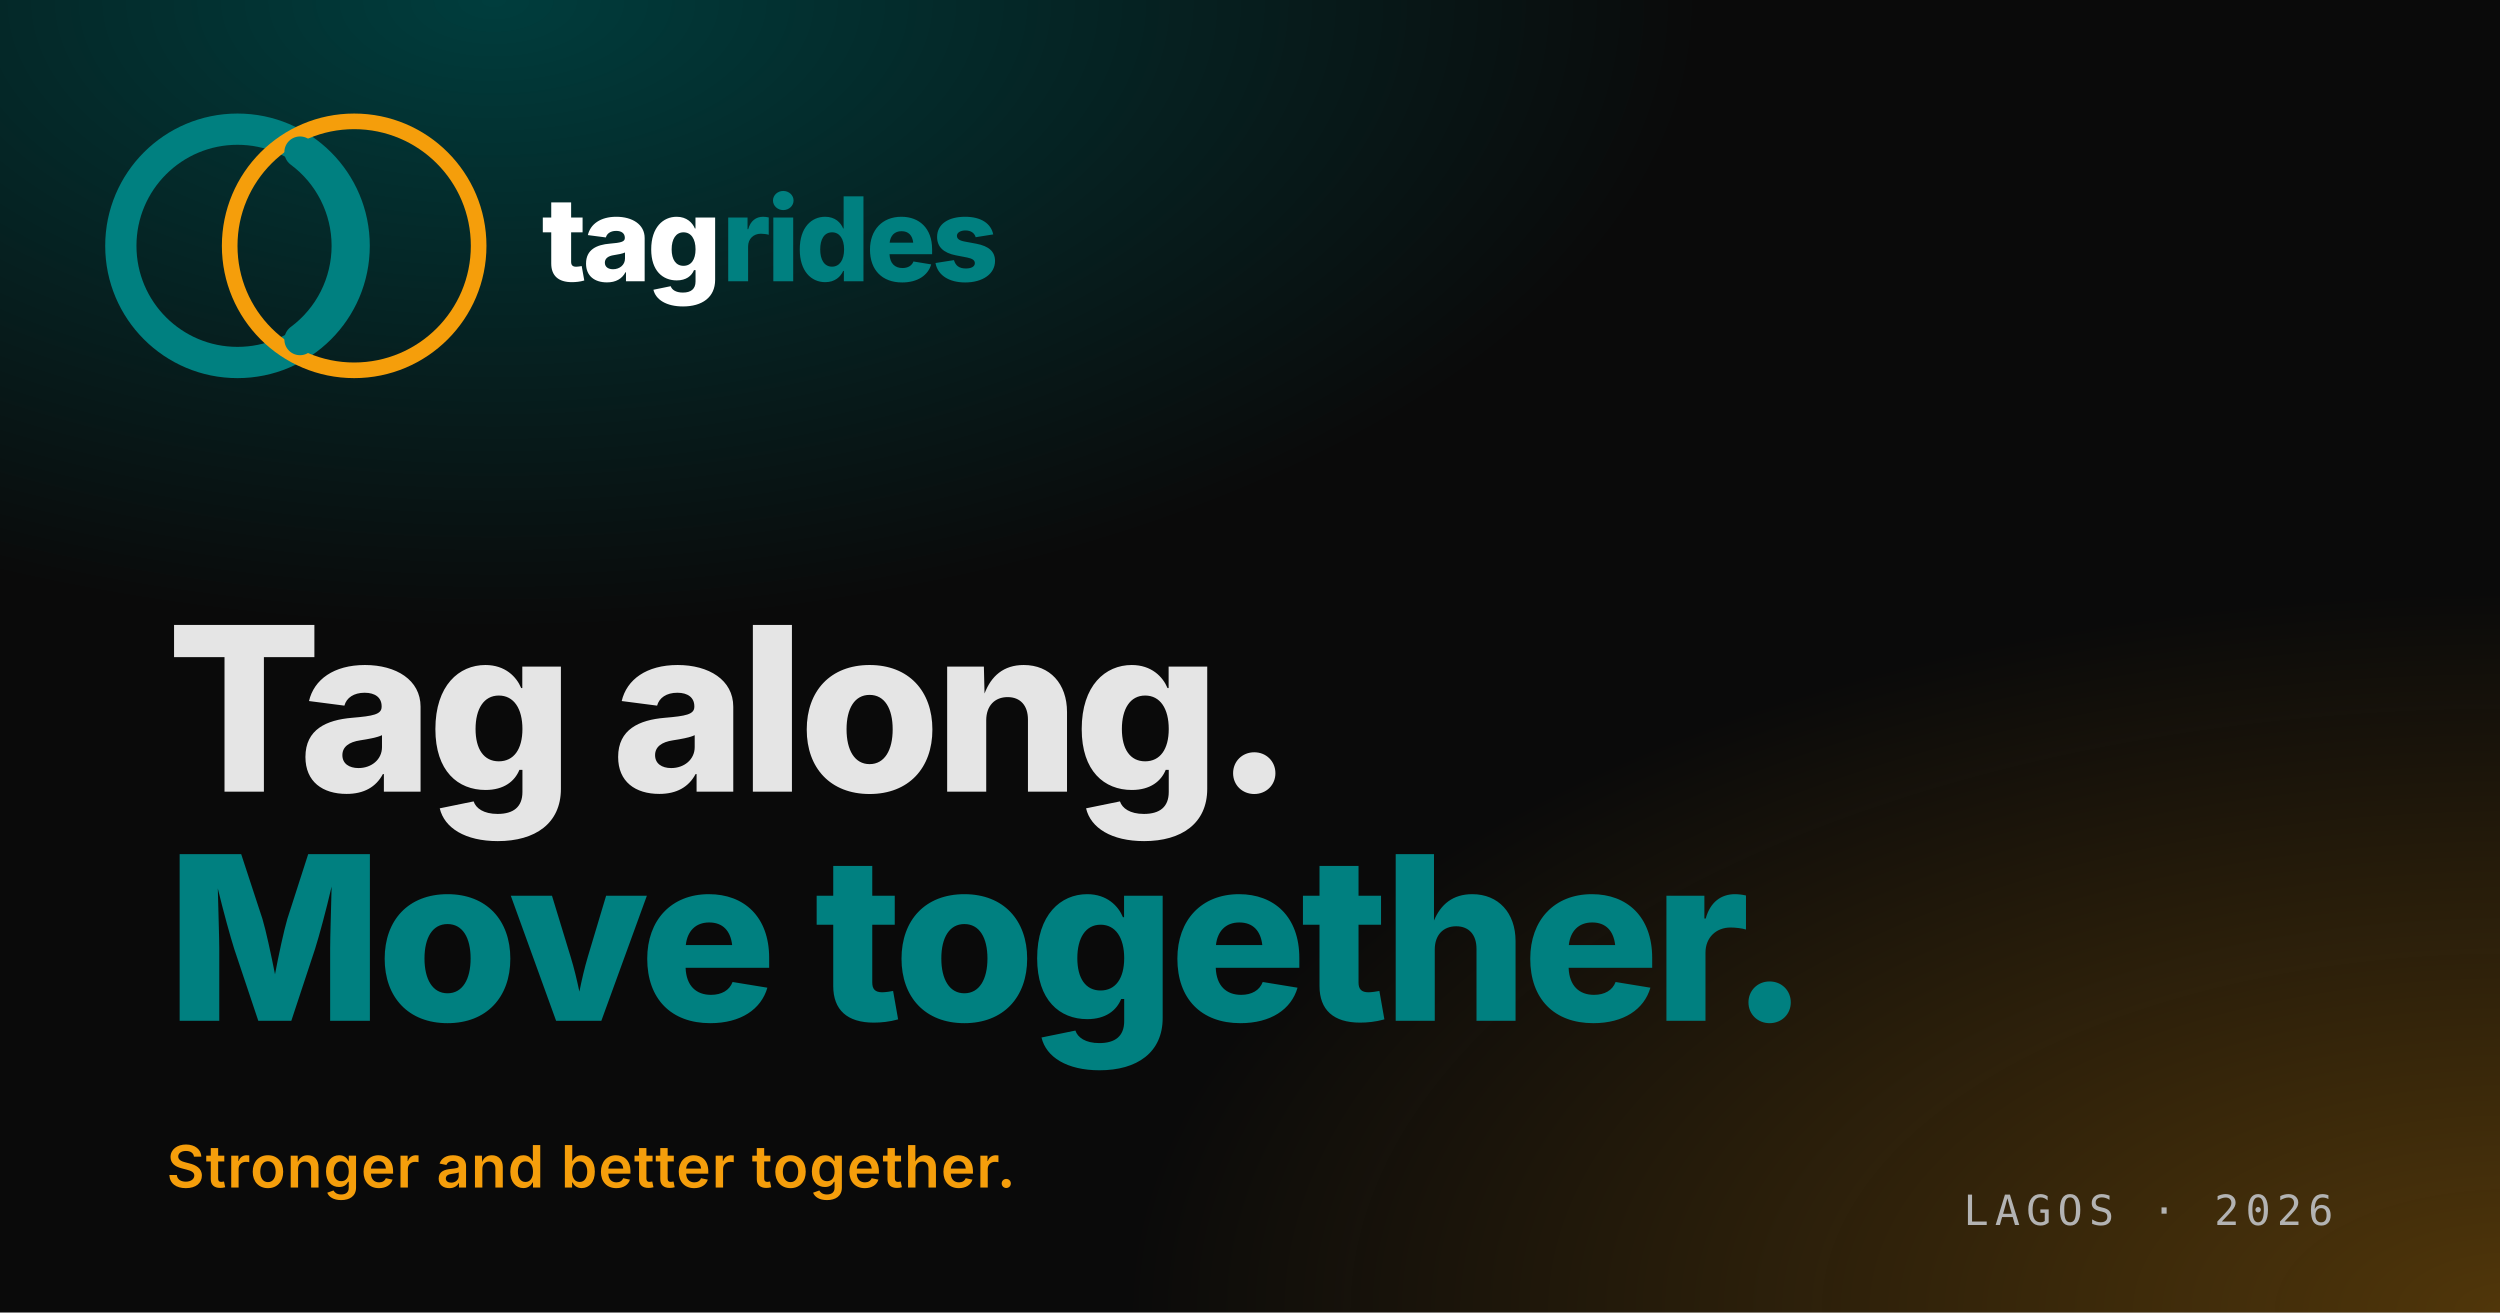
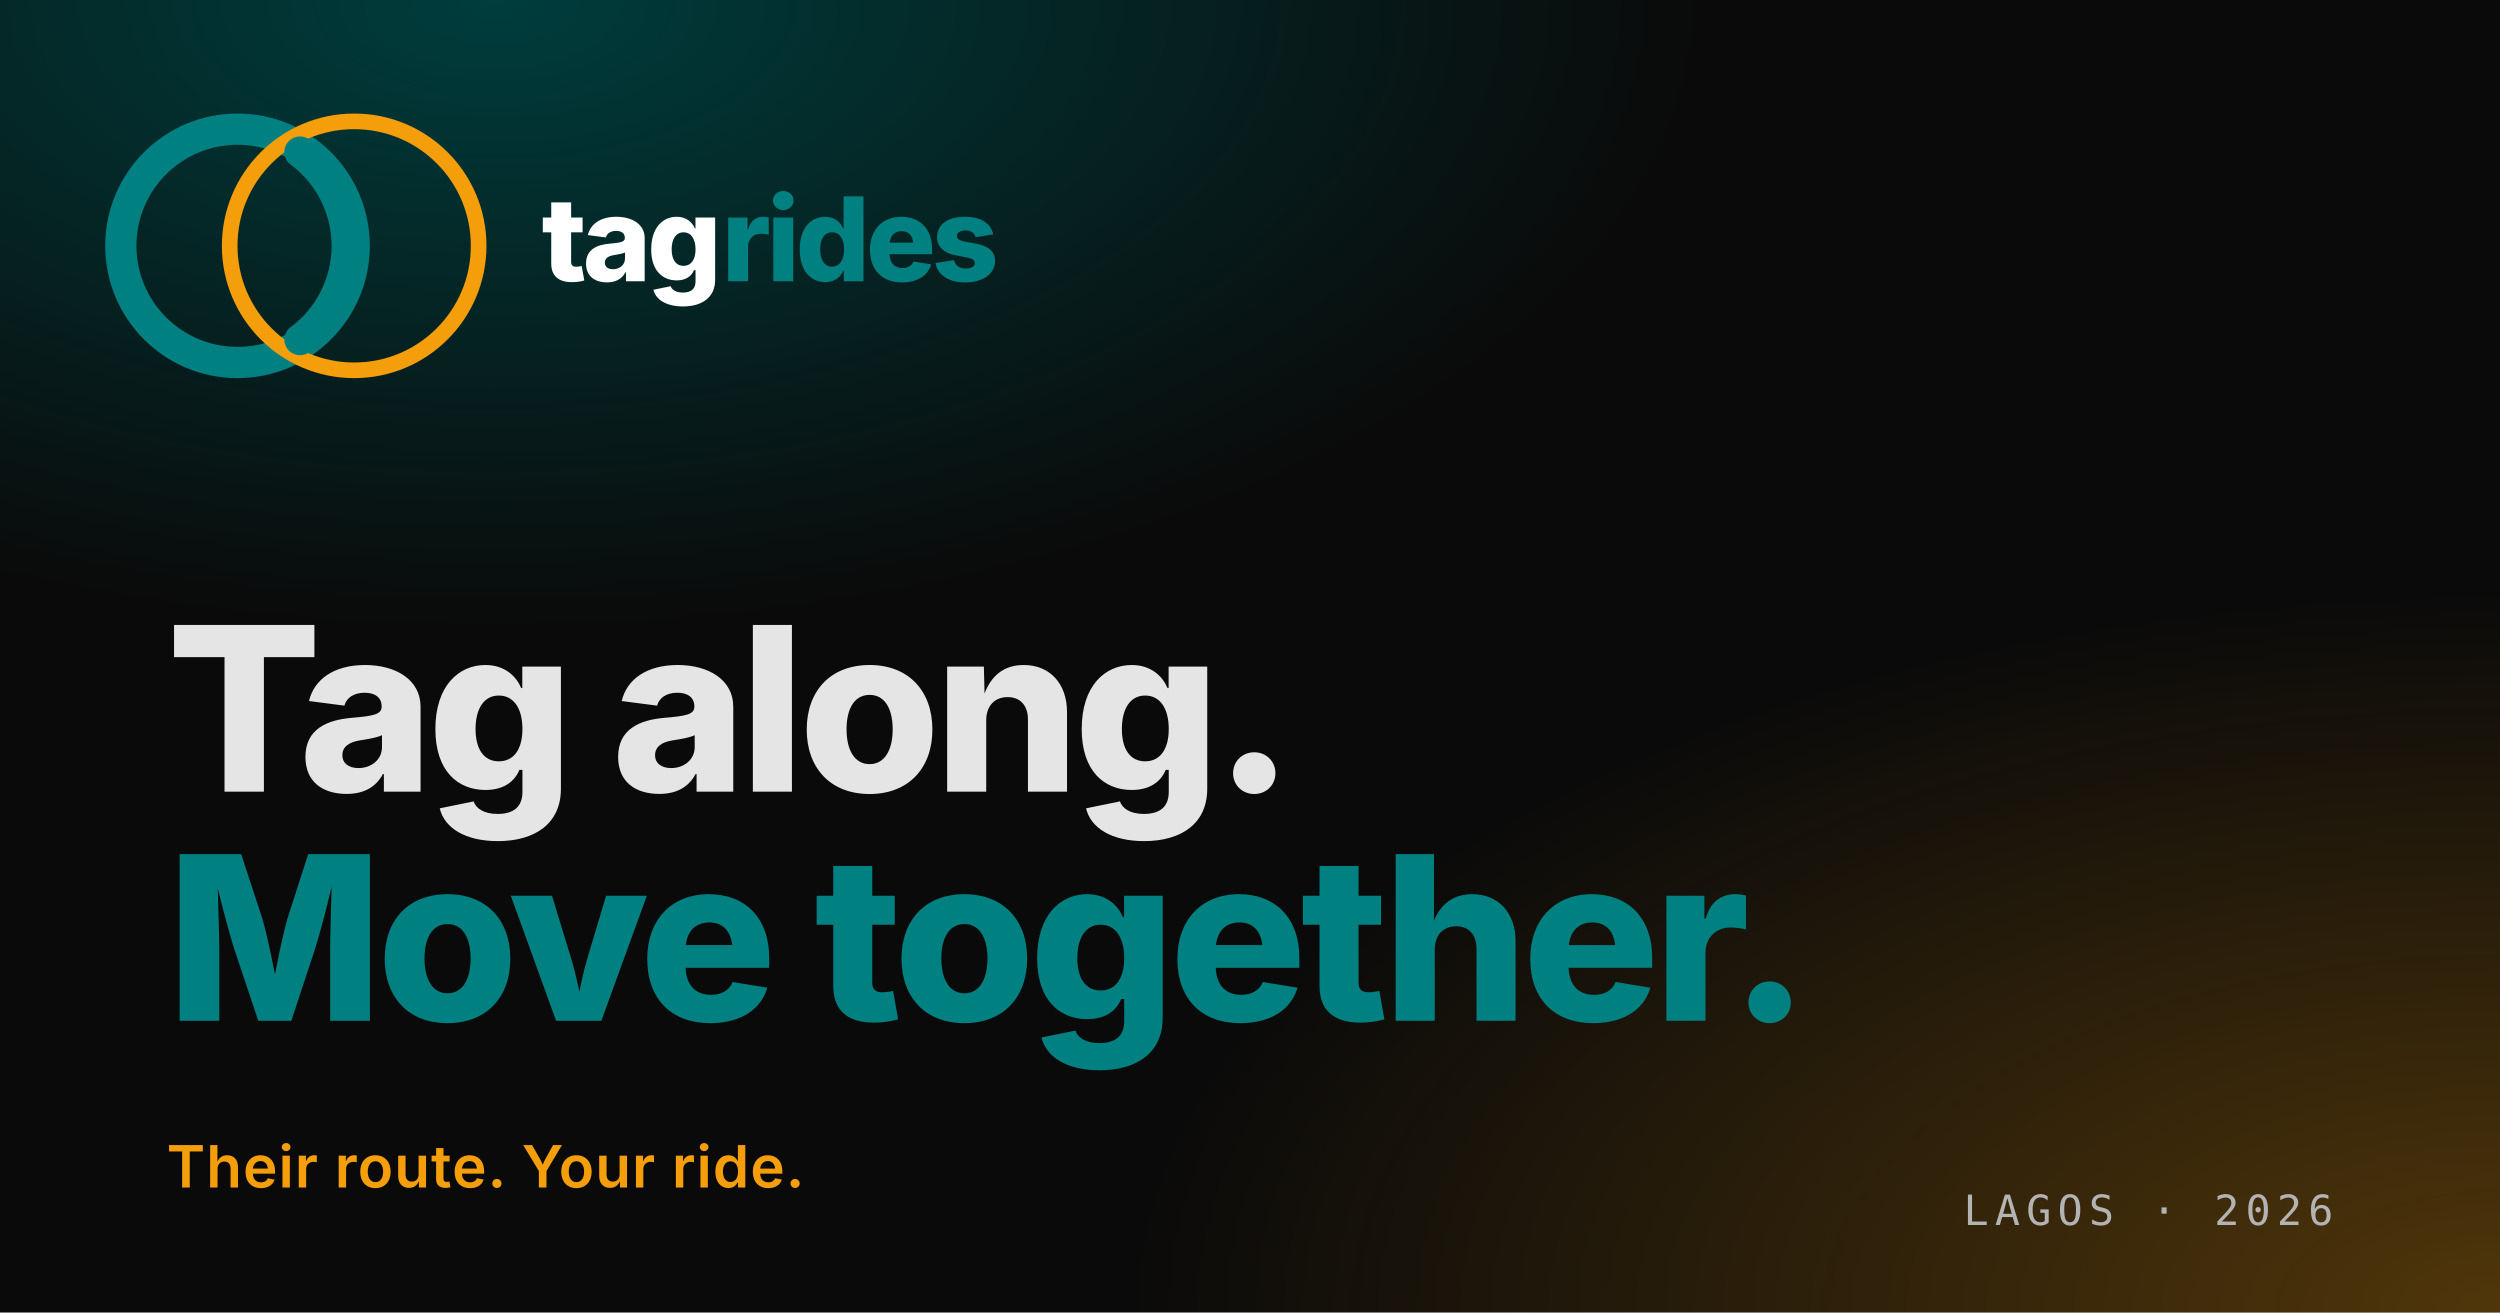
<svg xmlns="http://www.w3.org/2000/svg" viewBox="0 0 1200 630" fill="none" role="img" aria-label="Tag Rides OG card">
  <defs>
    <radialGradient id="og-bg" cx="20%" cy="0%" r="80%">
      <stop offset="0%" stop-color="#003D3D" />
      <stop offset="60%" stop-color="#0A0A0A" />
      <stop offset="100%" stop-color="#0A0A0A" />
    </radialGradient>
    <radialGradient id="og-warm" cx="100%" cy="100%" r="55%">
      <stop offset="0%" stop-color="rgba(245,158,11,0.30)" />
      <stop offset="100%" stop-color="rgba(245,158,11,0)" />
    </radialGradient>
    <mask id="cut-og">
      <rect width="1200" height="630" fill="white" />
      <circle cx="170" cy="118" r="56" fill="black" />
    </mask>
  </defs>
  <rect width="1200" height="630" fill="url(#og-bg)" />
  <rect width="1200" height="630" fill="url(#og-warm)" />
  <g>
    <circle cx="114" cy="118" r="56" stroke="#008080" stroke-width="15" />
    <g mask="url(#cut-og)">
      <circle cx="170" cy="118" r="56" stroke="#F59E0B" stroke-width="15" />
    </g>
    <path d="M 144 73 A 56 56 0 0 1 144 163" stroke="#008080" stroke-width="15" stroke-linecap="round" />
  </g>
  <text x="260" y="135" font-family="'Plus Jakarta Sans','Inter',system-ui,sans-serif" font-size="56" font-weight="800" fill="#FFFFFF" letter-spacing="-2">tag<tspan fill="#008080">rides</tspan>
  </text>
  <text x="80" y="380" font-family="'Plus Jakarta Sans','Inter',system-ui,sans-serif" font-size="110" font-weight="800" fill="#E5E5E5" letter-spacing="-3">Tag along.</text>
  <text x="80" y="490" font-family="'Plus Jakarta Sans','Inter',system-ui,sans-serif" font-size="110" font-weight="800" fill="#008080" letter-spacing="-3">Move together.</text>
-   <text x="80" y="570" font-family="'Plus Jakarta Sans','Inter',system-ui,sans-serif" font-size="28" font-weight="600" fill="#F59E0B" letter-spacing="0.5">Stronger and better together.</text>
+   <text x="80" y="570" font-family="'Plus Jakarta Sans','Inter',system-ui,sans-serif" font-size="28" font-weight="600" fill="#F59E0B" letter-spacing="0.5">Their route. Your ride.</text>
  <text x="1120" y="588" text-anchor="end" font-family="'JetBrains Mono',ui-monospace,monospace" font-size="20" font-weight="500" fill="#B3B3B3" letter-spacing="3">LAGOS · 2026</text>
</svg>
